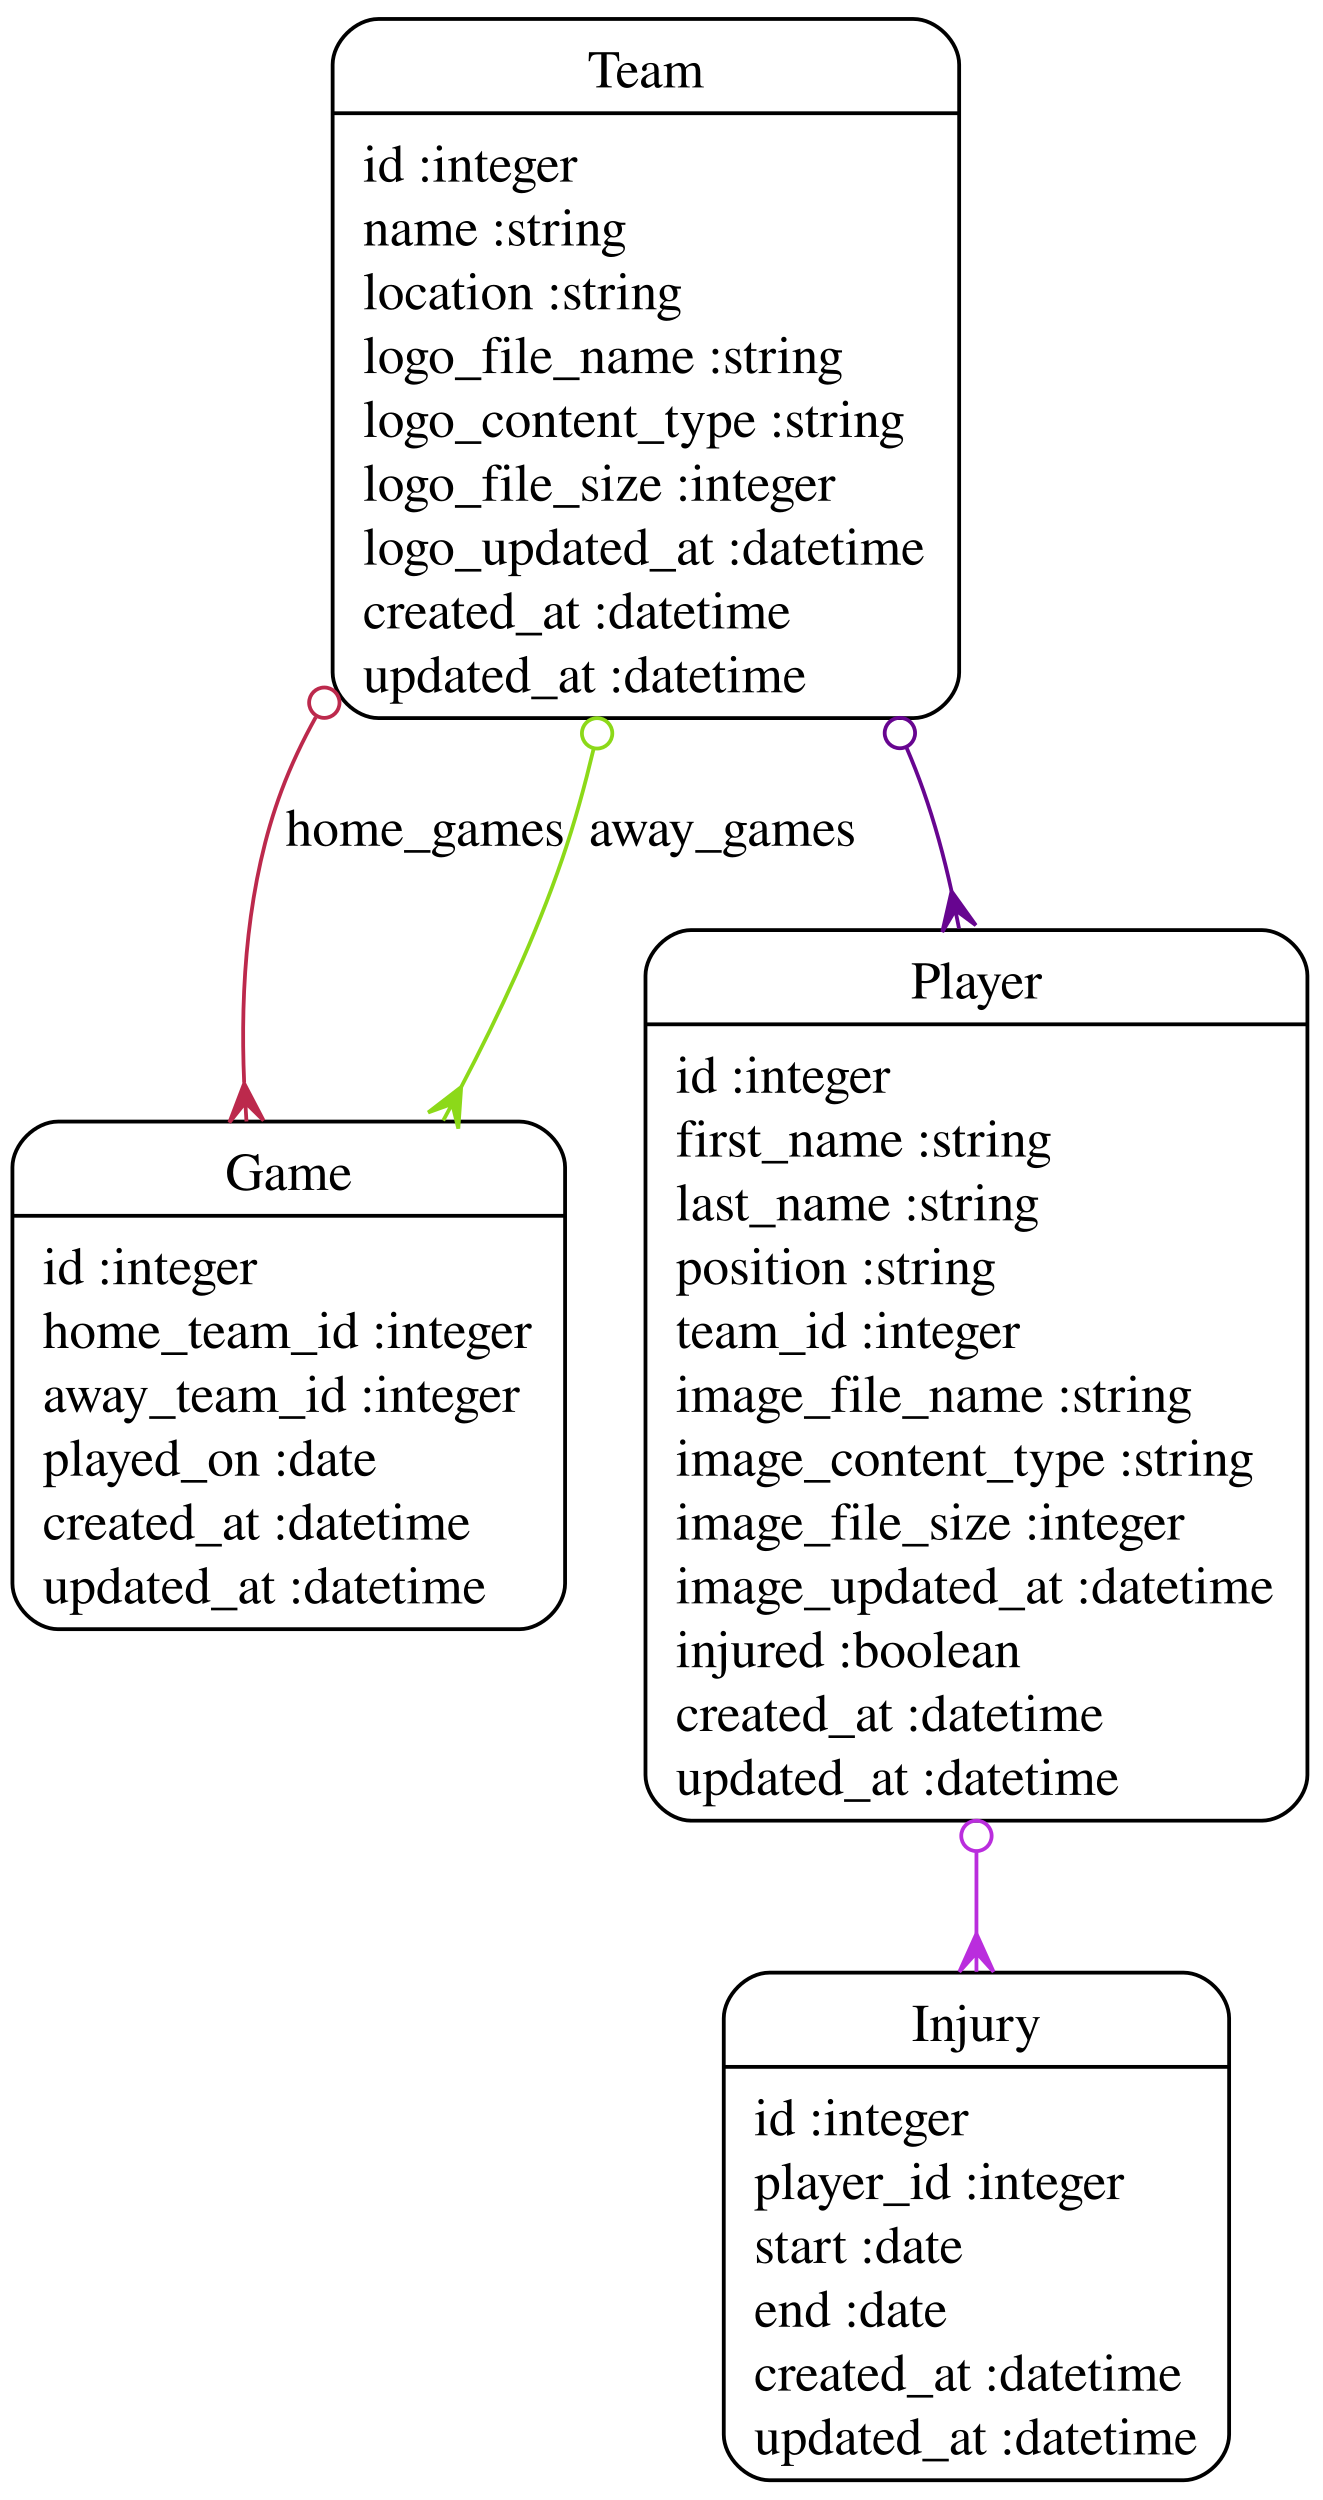
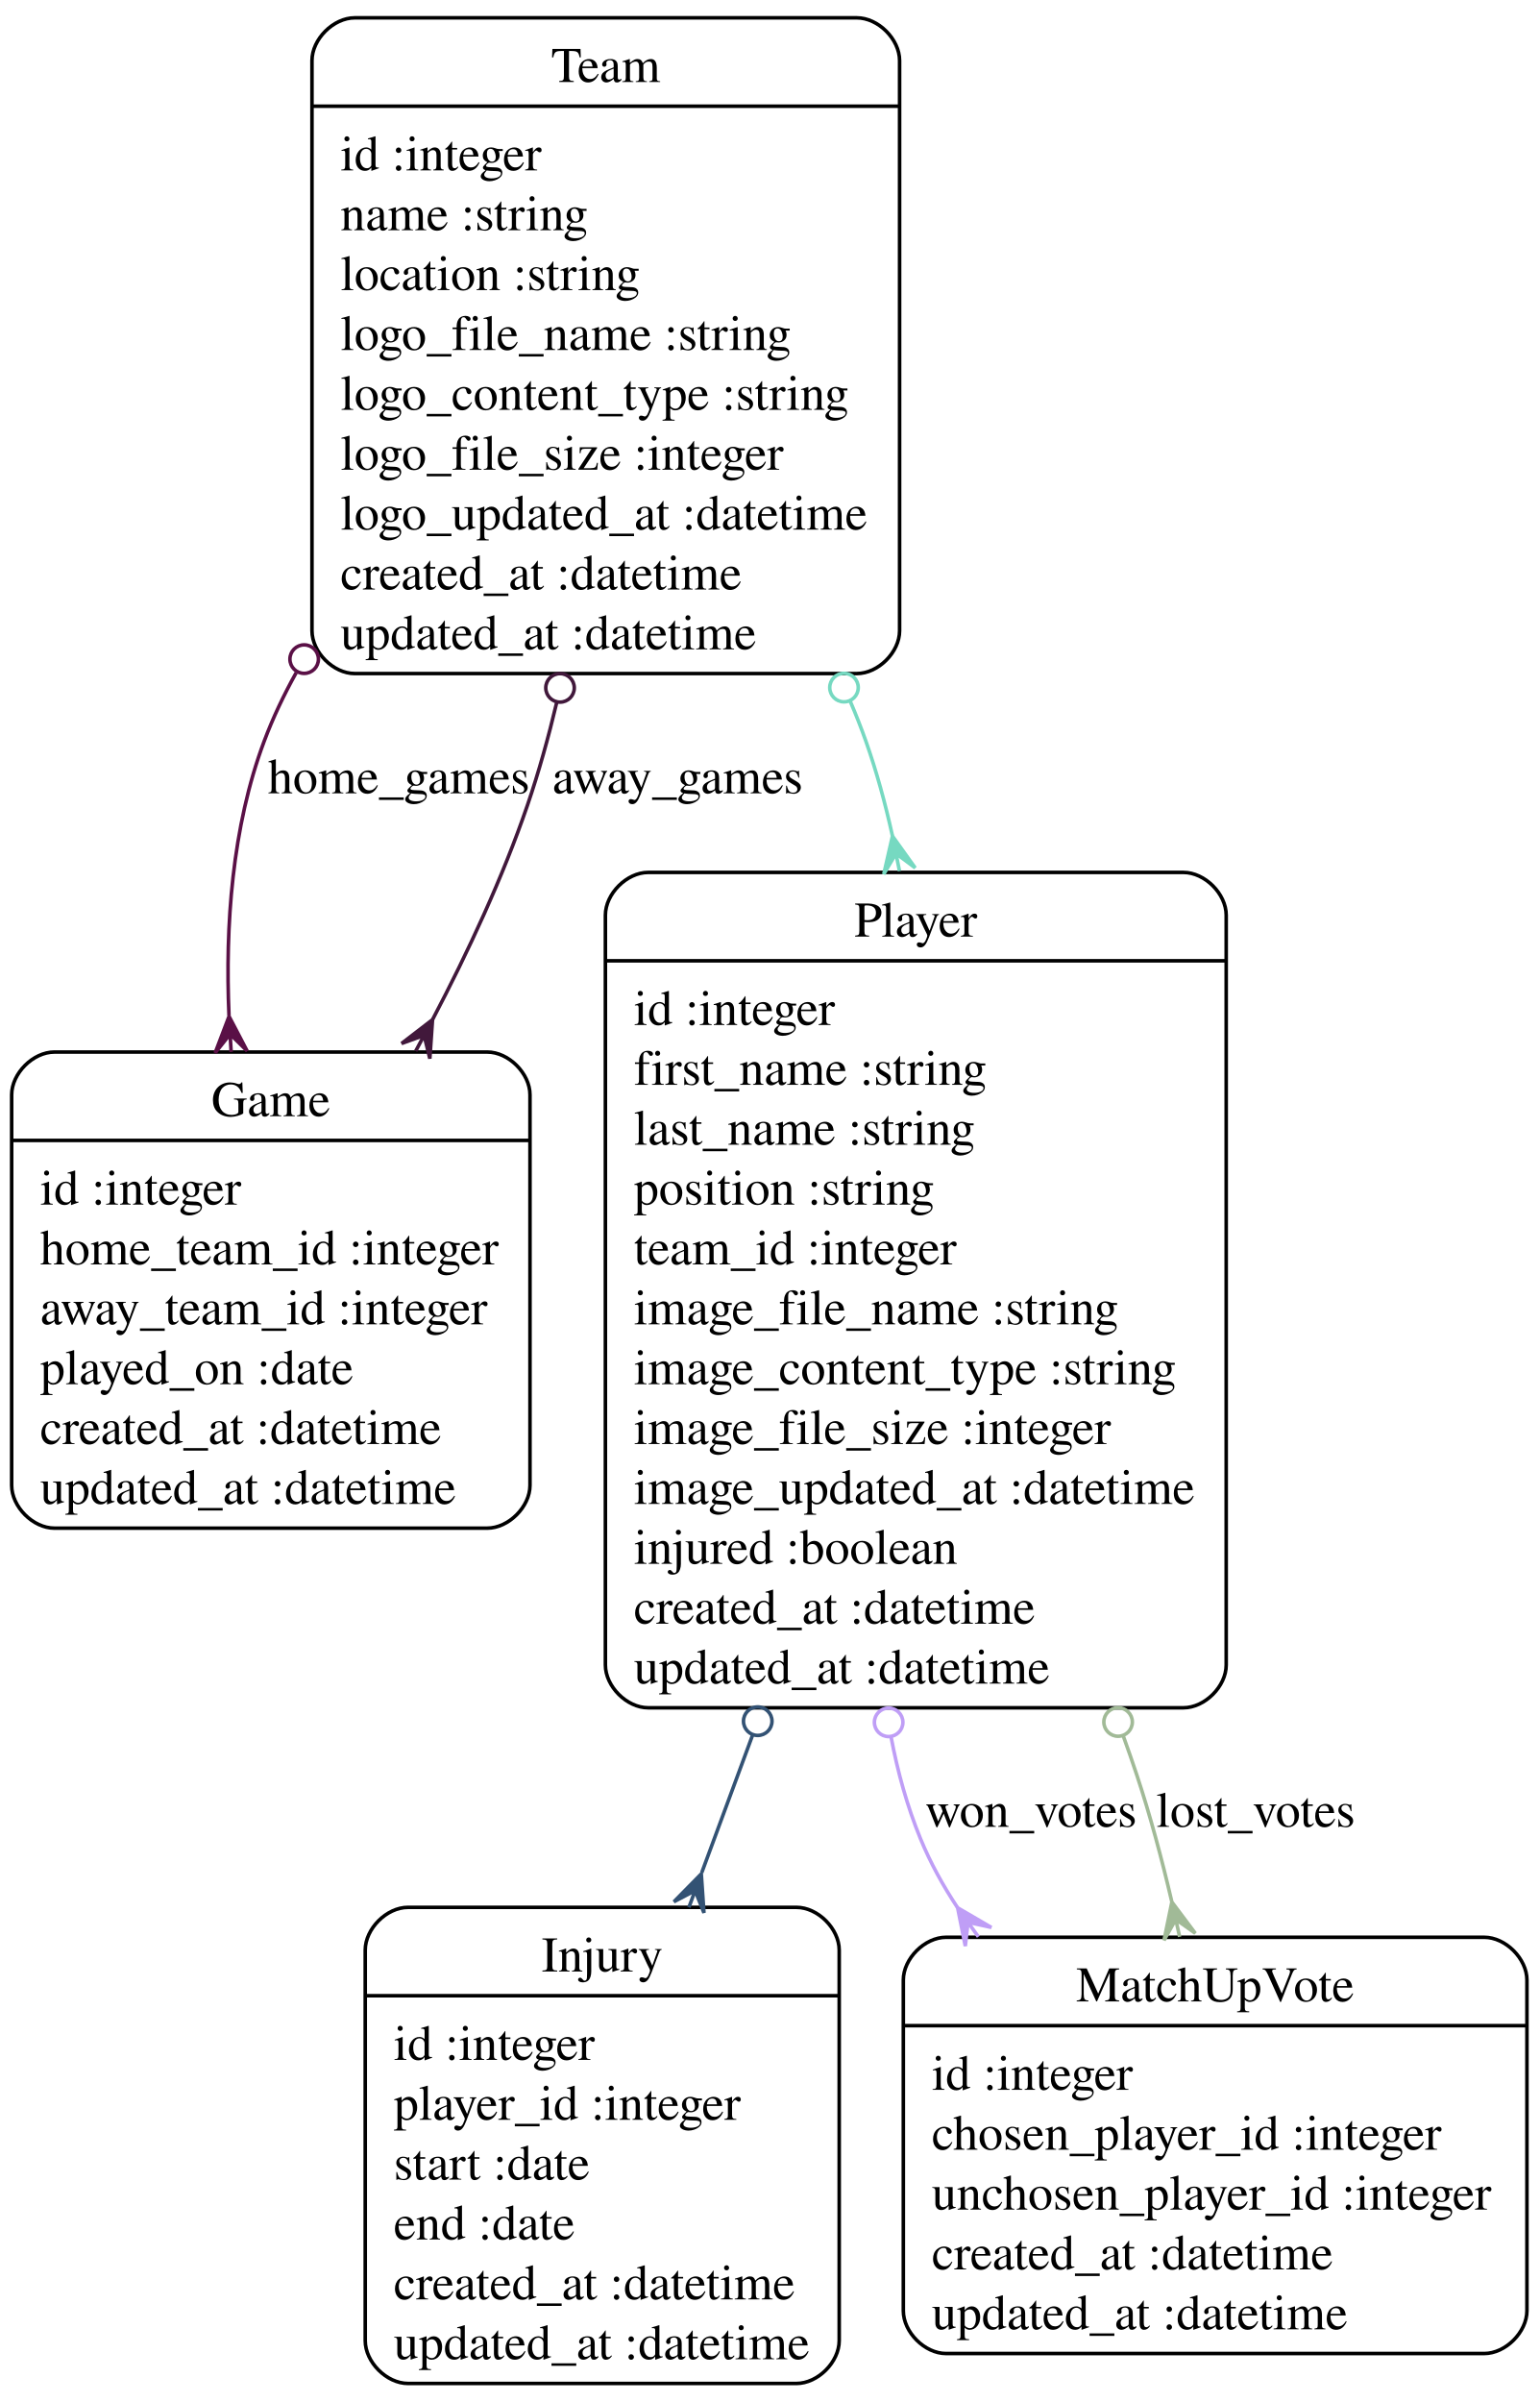
- <svg xmlns="http://www.w3.org/2000/svg" width="348pt" height="658pt" viewBox="0.00 0.00 348.00 658.00">
-   <g id="graph0" class="graph" transform="scale(1 1) rotate(0) translate(4 654)">
-     <polygon fill="white" stroke="white" points="-4,4 -4,-654 344,-654 344,4 -4,4" />
+ <svg xmlns="http://www.w3.org/2000/svg" width="432pt" height="674pt" viewBox="0.00 0.00 432.00 674.00">
+   <g id="graph0" class="graph" transform="scale(1 1) rotate(0) translate(4 670)">
+     <polygon fill="white" stroke="white" points="-4,4 -4,-670 428,-670 428,4 -4,4" />
    <g id="node1" class="node">
-       <path fill="none" stroke="black" d="M11.271,-225.2C11.271,-225.2 132.729,-225.2 132.729,-225.2 138.729,-225.2 144.729,-231.2 144.729,-237.2 144.729,-237.2 144.729,-346.8 144.729,-346.8 144.729,-352.8 138.729,-358.8 132.729,-358.8 132.729,-358.8 11.271,-358.8 11.271,-358.8 5.271,-358.8 -0.729,-352.8 -0.729,-346.8 -0.729,-346.8 -0.729,-237.2 -0.729,-237.2 -0.729,-231.2 5.271,-225.2 11.271,-225.2" />
-       <text text-anchor="middle" x="72" y="-340.8" font-family="Times,serif" font-size="14.00">Game</text>
-       <polyline fill="none" stroke="black" points="-0.729,-334 144.729,-334 " />
-       <text text-anchor="start" x="7.271" y="-316" font-family="Times,serif" font-size="14.00">id :integer</text>
-       <text text-anchor="start" x="7.271" y="-299.2" font-family="Times,serif" font-size="14.00">home_team_id :integer</text>
-       <text text-anchor="start" x="7.271" y="-282.4" font-family="Times,serif" font-size="14.00">away_team_id :integer</text>
-       <text text-anchor="start" x="7.271" y="-265.6" font-family="Times,serif" font-size="14.00">played_on :date</text>
-       <text text-anchor="start" x="7.271" y="-248.8" font-family="Times,serif" font-size="14.00">created_at :datetime</text>
-       <text text-anchor="start" x="7.271" y="-232" font-family="Times,serif" font-size="14.00">updated_at :datetime</text>
+       <path fill="none" stroke="black" d="M11.271,-241.2C11.271,-241.2 132.729,-241.2 132.729,-241.2 138.729,-241.2 144.729,-247.2 144.729,-253.2 144.729,-253.2 144.729,-362.8 144.729,-362.8 144.729,-368.8 138.729,-374.8 132.729,-374.8 132.729,-374.8 11.271,-374.8 11.271,-374.8 5.271,-374.8 -0.729,-368.8 -0.729,-362.8 -0.729,-362.8 -0.729,-253.2 -0.729,-253.2 -0.729,-247.2 5.271,-241.2 11.271,-241.2" />
+       <text text-anchor="middle" x="72" y="-356.8" font-family="Times,serif" font-size="14.00">Game</text>
+       <polyline fill="none" stroke="black" points="-0.729,-350 144.729,-350 " />
+       <text text-anchor="start" x="7.271" y="-332" font-family="Times,serif" font-size="14.00">id :integer</text>
+       <text text-anchor="start" x="7.271" y="-315.2" font-family="Times,serif" font-size="14.00">home_team_id :integer</text>
+       <text text-anchor="start" x="7.271" y="-298.4" font-family="Times,serif" font-size="14.00">away_team_id :integer</text>
+       <text text-anchor="start" x="7.271" y="-281.6" font-family="Times,serif" font-size="14.00">played_on :date</text>
+       <text text-anchor="start" x="7.271" y="-264.8" font-family="Times,serif" font-size="14.00">created_at :datetime</text>
+       <text text-anchor="start" x="7.271" y="-248" font-family="Times,serif" font-size="14.00">updated_at :datetime</text>
    </g>
    <g id="node2" class="node">
-       <path fill="none" stroke="black" d="M198.495,-1.2C198.495,-1.2 307.505,-1.2 307.505,-1.2 313.505,-1.2 319.505,-7.2 319.505,-13.2 319.505,-13.2 319.505,-122.8 319.505,-122.8 319.505,-128.8 313.505,-134.8 307.505,-134.8 307.505,-134.8 198.495,-134.8 198.495,-134.8 192.495,-134.8 186.495,-128.8 186.495,-122.8 186.495,-122.8 186.495,-13.2 186.495,-13.2 186.495,-7.2 192.495,-1.2 198.495,-1.2" />
-       <text text-anchor="middle" x="253" y="-116.8" font-family="Times,serif" font-size="14.00">Injury</text>
-       <polyline fill="none" stroke="black" points="186.495,-110 319.505,-110 " />
-       <text text-anchor="start" x="194.495" y="-92" font-family="Times,serif" font-size="14.00">id :integer</text>
-       <text text-anchor="start" x="194.495" y="-75.2" font-family="Times,serif" font-size="14.00">player_id :integer</text>
-       <text text-anchor="start" x="194.495" y="-58.4" font-family="Times,serif" font-size="14.00">start :date</text>
-       <text text-anchor="start" x="194.495" y="-41.6" font-family="Times,serif" font-size="14.00">end :date</text>
-       <text text-anchor="start" x="194.495" y="-24.8" font-family="Times,serif" font-size="14.00">created_at :datetime</text>
-       <text text-anchor="start" x="194.495" y="-8" font-family="Times,serif" font-size="14.00">updated_at :datetime</text>
+       <path fill="none" stroke="black" d="M110.495,-1.2C110.495,-1.2 219.505,-1.2 219.505,-1.2 225.505,-1.2 231.505,-7.2 231.505,-13.2 231.505,-13.2 231.505,-122.8 231.505,-122.8 231.505,-128.8 225.505,-134.8 219.505,-134.8 219.505,-134.8 110.495,-134.8 110.495,-134.8 104.495,-134.8 98.495,-128.8 98.495,-122.8 98.495,-122.8 98.495,-13.2 98.495,-13.2 98.495,-7.2 104.495,-1.2 110.495,-1.2" />
+       <text text-anchor="middle" x="165" y="-116.8" font-family="Times,serif" font-size="14.00">Injury</text>
+       <polyline fill="none" stroke="black" points="98.495,-110 231.505,-110 " />
+       <text text-anchor="start" x="106.495" y="-92" font-family="Times,serif" font-size="14.00">id :integer</text>
+       <text text-anchor="start" x="106.495" y="-75.2" font-family="Times,serif" font-size="14.00">player_id :integer</text>
+       <text text-anchor="start" x="106.495" y="-58.4" font-family="Times,serif" font-size="14.00">start :date</text>
+       <text text-anchor="start" x="106.495" y="-41.6" font-family="Times,serif" font-size="14.00">end :date</text>
+       <text text-anchor="start" x="106.495" y="-24.8" font-family="Times,serif" font-size="14.00">created_at :datetime</text>
+       <text text-anchor="start" x="106.495" y="-8" font-family="Times,serif" font-size="14.00">updated_at :datetime</text>
    </g>
    <g id="node3" class="node">
-       <path fill="none" stroke="black" d="M177.891,-174.8C177.891,-174.8 328.109,-174.8 328.109,-174.8 334.109,-174.8 340.109,-180.8 340.109,-186.8 340.109,-186.8 340.109,-397.2 340.109,-397.2 340.109,-403.2 334.109,-409.2 328.109,-409.2 328.109,-409.2 177.891,-409.2 177.891,-409.2 171.891,-409.2 165.891,-403.2 165.891,-397.2 165.891,-397.2 165.891,-186.8 165.891,-186.8 165.891,-180.8 171.891,-174.8 177.891,-174.8" />
-       <text text-anchor="middle" x="253" y="-391.2" font-family="Times,serif" font-size="14.00">Player</text>
-       <polyline fill="none" stroke="black" points="165.891,-384.4 340.109,-384.4 " />
-       <text text-anchor="start" x="173.891" y="-366.4" font-family="Times,serif" font-size="14.00">id :integer</text>
-       <text text-anchor="start" x="173.891" y="-349.6" font-family="Times,serif" font-size="14.00">first_name :string</text>
-       <text text-anchor="start" x="173.891" y="-332.8" font-family="Times,serif" font-size="14.00">last_name :string</text>
-       <text text-anchor="start" x="173.891" y="-316" font-family="Times,serif" font-size="14.00">position :string</text>
-       <text text-anchor="start" x="173.891" y="-299.2" font-family="Times,serif" font-size="14.00">team_id :integer</text>
-       <text text-anchor="start" x="173.891" y="-282.4" font-family="Times,serif" font-size="14.00">image_file_name :string</text>
-       <text text-anchor="start" x="173.891" y="-265.6" font-family="Times,serif" font-size="14.00">image_content_type :string</text>
-       <text text-anchor="start" x="173.891" y="-248.8" font-family="Times,serif" font-size="14.00">image_file_size :integer</text>
-       <text text-anchor="start" x="173.891" y="-232" font-family="Times,serif" font-size="14.00">image_updated_at :datetime</text>
-       <text text-anchor="start" x="173.891" y="-215.2" font-family="Times,serif" font-size="14.00">injured :boolean</text>
-       <text text-anchor="start" x="173.891" y="-198.4" font-family="Times,serif" font-size="14.00">created_at :datetime</text>
-       <text text-anchor="start" x="173.891" y="-181.6" font-family="Times,serif" font-size="14.00">updated_at :datetime</text>
+       <path fill="none" stroke="black" d="M261.498,-9.6C261.498,-9.6 412.502,-9.6 412.502,-9.6 418.502,-9.6 424.502,-15.6 424.502,-21.6 424.502,-21.6 424.502,-114.4 424.502,-114.4 424.502,-120.4 418.502,-126.4 412.502,-126.4 412.502,-126.4 261.498,-126.4 261.498,-126.4 255.498,-126.4 249.498,-120.4 249.498,-114.4 249.498,-114.4 249.498,-21.6 249.498,-21.6 249.498,-15.6 255.498,-9.6 261.498,-9.6" />
+       <text text-anchor="middle" x="337" y="-108.4" font-family="Times,serif" font-size="14.00">MatchUpVote</text>
+       <polyline fill="none" stroke="black" points="249.498,-101.6 424.502,-101.6 " />
+       <text text-anchor="start" x="257.498" y="-83.6" font-family="Times,serif" font-size="14.00">id :integer</text>
+       <text text-anchor="start" x="257.498" y="-66.8" font-family="Times,serif" font-size="14.00">chosen_player_id :integer</text>
+       <text text-anchor="start" x="257.498" y="-50" font-family="Times,serif" font-size="14.00">unchosen_player_id :integer</text>
+       <text text-anchor="start" x="257.498" y="-33.2" font-family="Times,serif" font-size="14.00">created_at :datetime</text>
+       <text text-anchor="start" x="257.498" y="-16.4" font-family="Times,serif" font-size="14.00">updated_at :datetime</text>
+     </g>
+     <g id="node4" class="node">
+       <path fill="none" stroke="black" d="M177.891,-190.8C177.891,-190.8 328.109,-190.8 328.109,-190.8 334.109,-190.8 340.109,-196.8 340.109,-202.8 340.109,-202.8 340.109,-413.2 340.109,-413.2 340.109,-419.2 334.109,-425.2 328.109,-425.2 328.109,-425.2 177.891,-425.2 177.891,-425.2 171.891,-425.2 165.891,-419.2 165.891,-413.2 165.891,-413.2 165.891,-202.8 165.891,-202.8 165.891,-196.8 171.891,-190.8 177.891,-190.8" />
+       <text text-anchor="middle" x="253" y="-407.2" font-family="Times,serif" font-size="14.00">Player</text>
+       <polyline fill="none" stroke="black" points="165.891,-400.4 340.109,-400.4 " />
+       <text text-anchor="start" x="173.891" y="-382.4" font-family="Times,serif" font-size="14.00">id :integer</text>
+       <text text-anchor="start" x="173.891" y="-365.6" font-family="Times,serif" font-size="14.00">first_name :string</text>
+       <text text-anchor="start" x="173.891" y="-348.8" font-family="Times,serif" font-size="14.00">last_name :string</text>
+       <text text-anchor="start" x="173.891" y="-332" font-family="Times,serif" font-size="14.00">position :string</text>
+       <text text-anchor="start" x="173.891" y="-315.2" font-family="Times,serif" font-size="14.00">team_id :integer</text>
+       <text text-anchor="start" x="173.891" y="-298.4" font-family="Times,serif" font-size="14.00">image_file_name :string</text>
+       <text text-anchor="start" x="173.891" y="-281.6" font-family="Times,serif" font-size="14.00">image_content_type :string</text>
+       <text text-anchor="start" x="173.891" y="-264.8" font-family="Times,serif" font-size="14.00">image_file_size :integer</text>
+       <text text-anchor="start" x="173.891" y="-248" font-family="Times,serif" font-size="14.00">image_updated_at :datetime</text>
+       <text text-anchor="start" x="173.891" y="-231.2" font-family="Times,serif" font-size="14.00">injured :boolean</text>
+       <text text-anchor="start" x="173.891" y="-214.4" font-family="Times,serif" font-size="14.00">created_at :datetime</text>
+       <text text-anchor="start" x="173.891" y="-197.6" font-family="Times,serif" font-size="14.00">updated_at :datetime</text>
    </g>
    <g id="edge1" class="edge">
-       <path fill="none" stroke="#ba2ddd" d="M253,-166.508C253,-159.247 253,-152.064 253,-145.087" />
-       <ellipse fill="none" stroke="#ba2ddd" cx="253" cy="-170.799" rx="4" ry="4" />
-       <polygon fill="#ba2ddd" stroke="#ba2ddd" points="253,-145.025 257.5,-135.025 253,-140.025 253,-135.025 253,-135.025 253,-135.025 253,-140.025 248.5,-135.025 253,-145.025 253,-145.025" />
+       <path fill="none" stroke="#335274" d="M207.197,-183.125C202.334,-169.971 197.499,-156.896 192.933,-144.545" />
+       <ellipse fill="none" stroke="#335274" cx="208.644" cy="-187.037" rx="4" ry="4" />
+       <polygon fill="#335274" stroke="#335274" points="192.8,-144.187 193.553,-133.247 191.066,-139.497 189.332,-134.808 189.332,-134.808 189.332,-134.808 191.066,-139.497 185.111,-136.368 192.8,-144.187 192.8,-144.187" />
    </g>
-     <g id="node4" class="node">
-       <path fill="none" stroke="black" d="M95.55,-465C95.55,-465 236.45,-465 236.45,-465 242.45,-465 248.45,-471 248.45,-477 248.45,-477 248.45,-637 248.45,-637 248.45,-643 242.45,-649 236.45,-649 236.45,-649 95.55,-649 95.55,-649 89.55,-649 83.55,-643 83.55,-637 83.55,-637 83.55,-477 83.55,-477 83.55,-471 89.55,-465 95.55,-465" />
-       <text text-anchor="middle" x="166" y="-631" font-family="Times,serif" font-size="14.00">Team</text>
-       <polyline fill="none" stroke="black" points="83.55,-624.2 248.45,-624.2 " />
-       <text text-anchor="start" x="91.55" y="-606.2" font-family="Times,serif" font-size="14.00">id :integer</text>
-       <text text-anchor="start" x="91.55" y="-589.4" font-family="Times,serif" font-size="14.00">name :string</text>
-       <text text-anchor="start" x="91.55" y="-572.6" font-family="Times,serif" font-size="14.00">location :string</text>
-       <text text-anchor="start" x="91.55" y="-555.8" font-family="Times,serif" font-size="14.00">logo_file_name :string</text>
-       <text text-anchor="start" x="91.55" y="-539" font-family="Times,serif" font-size="14.00">logo_content_type :string</text>
-       <text text-anchor="start" x="91.55" y="-522.2" font-family="Times,serif" font-size="14.00">logo_file_size :integer</text>
-       <text text-anchor="start" x="91.55" y="-505.4" font-family="Times,serif" font-size="14.00">logo_updated_at :datetime</text>
-       <text text-anchor="start" x="91.55" y="-488.6" font-family="Times,serif" font-size="14.00">created_at :datetime</text>
-       <text text-anchor="start" x="91.55" y="-471.8" font-family="Times,serif" font-size="14.00">updated_at :datetime</text>
+     <g id="edge2" class="edge">
+       <path fill="none" stroke="#bf9ef6" d="M246.043,-182.69C247.903,-172.794 250.592,-163.111 254.338,-154 257.083,-147.325 260.626,-140.884 264.698,-134.738" />
+       <ellipse fill="none" stroke="#bf9ef6" cx="245.378" cy="-186.72" rx="4" ry="4" />
+       <polygon fill="#bf9ef6" stroke="#bf9ef6" points="264.738,-134.681 274.214,-129.162 267.646,-130.613 270.553,-126.545 270.553,-126.545 270.553,-126.545 267.646,-130.613 266.892,-123.929 264.738,-134.681 264.738,-134.681" />
+       <text text-anchor="middle" x="285.331" y="-157.4" font-family="Times,serif" font-size="14.00">won_votes</text>
    </g>
    <g id="edge3" class="edge">
-       <path fill="none" stroke="#bc294c" d="M79.118,-465.244C75.638,-458.995 72.59,-452.564 70.131,-446 61.121,-421.95 59.183,-394.243 60.261,-369.073" />
-       <ellipse fill="none" stroke="#bc294c" cx="81.361" cy="-469.048" rx="4" ry="4" />
-       <polygon fill="#bc294c" stroke="#bc294c" points="60.276,-368.812 65.359,-359.096 60.572,-363.821 60.867,-358.83 60.867,-358.83 60.867,-358.83 60.572,-363.821 56.375,-358.564 60.276,-368.812 60.276,-368.812" />
-       <text text-anchor="middle" x="107.935" y="-431.4" font-family="Times,serif" font-size="14.00">home_games</text>
+       <path fill="none" stroke="#a1ba97" d="M311.188,-182.982C312.519,-179.299 313.794,-175.633 315,-172 318.758,-160.679 322.029,-148.44 324.817,-136.485" />
+       <ellipse fill="none" stroke="#a1ba97" cx="309.77" cy="-186.808" rx="4" ry="4" />
+       <polygon fill="#a1ba97" stroke="#a1ba97" points="324.86,-136.294 331.438,-127.52 325.953,-131.415 327.046,-126.536 327.046,-126.536 327.046,-126.536 325.953,-131.415 322.655,-125.552 324.86,-136.294 324.86,-136.294" />
+       <text text-anchor="middle" x="348.39" y="-157.4" font-family="Times,serif" font-size="14.00">lost_votes</text>
+     </g>
+     <g id="node5" class="node">
+       <path fill="none" stroke="black" d="M95.55,-481C95.55,-481 236.45,-481 236.45,-481 242.45,-481 248.45,-487 248.45,-493 248.45,-493 248.45,-653 248.45,-653 248.45,-659 242.45,-665 236.45,-665 236.45,-665 95.55,-665 95.55,-665 89.55,-665 83.55,-659 83.55,-653 83.55,-653 83.55,-493 83.55,-493 83.55,-487 89.55,-481 95.55,-481" />
+       <text text-anchor="middle" x="166" y="-647" font-family="Times,serif" font-size="14.00">Team</text>
+       <polyline fill="none" stroke="black" points="83.55,-640.2 248.45,-640.2 " />
+       <text text-anchor="start" x="91.55" y="-622.2" font-family="Times,serif" font-size="14.00">id :integer</text>
+       <text text-anchor="start" x="91.55" y="-605.4" font-family="Times,serif" font-size="14.00">name :string</text>
+       <text text-anchor="start" x="91.55" y="-588.6" font-family="Times,serif" font-size="14.00">location :string</text>
+       <text text-anchor="start" x="91.55" y="-571.8" font-family="Times,serif" font-size="14.00">logo_file_name :string</text>
+       <text text-anchor="start" x="91.55" y="-555" font-family="Times,serif" font-size="14.00">logo_content_type :string</text>
+       <text text-anchor="start" x="91.55" y="-538.2" font-family="Times,serif" font-size="14.00">logo_file_size :integer</text>
+       <text text-anchor="start" x="91.55" y="-521.4" font-family="Times,serif" font-size="14.00">logo_updated_at :datetime</text>
+       <text text-anchor="start" x="91.55" y="-504.6" font-family="Times,serif" font-size="14.00">created_at :datetime</text>
+       <text text-anchor="start" x="91.55" y="-487.8" font-family="Times,serif" font-size="14.00">updated_at :datetime</text>
+     </g>
+     <g id="edge5" class="edge">
+       <path fill="none" stroke="#5a1046" d="M79.118,-481.244C75.638,-474.995 72.59,-468.564 70.131,-462 61.121,-437.95 59.183,-410.243 60.261,-385.073" />
+       <ellipse fill="none" stroke="#5a1046" cx="81.361" cy="-485.048" rx="4" ry="4" />
+       <polygon fill="#5a1046" stroke="#5a1046" points="60.276,-384.812 65.359,-375.096 60.572,-379.821 60.867,-374.83 60.867,-374.83 60.867,-374.83 60.572,-379.821 56.375,-374.564 60.276,-384.812 60.276,-384.812" />
+       <text text-anchor="middle" x="107.935" y="-447.4" font-family="Times,serif" font-size="14.00">home_games</text>
+     </g>
+     <g id="edge6" class="edge">
+       <path fill="none" stroke="#41183b" d="M152.245,-472.942C149.9,-463.054 147.172,-453.257 144,-444 137.088,-423.826 127.43,-403.027 117.428,-383.981" />
+       <ellipse fill="none" stroke="#41183b" cx="153.16" cy="-476.982" rx="4" ry="4" />
+       <polygon fill="#41183b" stroke="#41183b" points="117.379,-383.889 116.627,-372.949 115.019,-379.481 112.659,-375.073 112.659,-375.073 112.659,-375.073 115.019,-379.481 108.692,-377.196 117.379,-383.889 117.379,-383.889" />
+       <text text-anchor="middle" x="186.152" y="-447.4" font-family="Times,serif" font-size="14.00">away_games</text>
    </g>
    <g id="edge4" class="edge">
-       <path fill="none" stroke="#8cd919" d="M152.245,-456.942C149.9,-447.054 147.172,-437.257 144,-428 137.088,-407.826 127.43,-387.027 117.428,-367.981" />
-       <ellipse fill="none" stroke="#8cd919" cx="153.16" cy="-460.982" rx="4" ry="4" />
-       <polygon fill="#8cd919" stroke="#8cd919" points="117.379,-367.889 116.627,-356.949 115.019,-363.481 112.659,-359.073 112.659,-359.073 112.659,-359.073 115.019,-363.481 108.692,-361.196 117.379,-367.889 117.379,-367.889" />
-       <text text-anchor="middle" x="186.152" y="-431.4" font-family="Times,serif" font-size="14.00">away_games</text>
-     </g>
-     <g id="edge2" class="edge">
-       <path fill="none" stroke="#670590" d="M234.632,-457.142C236.224,-453.442 237.689,-449.722 239,-446 241.993,-437.501 244.44,-428.581 246.432,-419.498" />
-       <ellipse fill="none" stroke="#670590" cx="232.85" cy="-461.062" rx="4" ry="4" />
-       <polygon fill="#670590" stroke="#670590" points="246.453,-419.396 252.833,-410.478 247.437,-414.494 248.421,-409.592 248.421,-409.592 248.421,-409.592 247.437,-414.494 244.009,-408.706 246.453,-419.396 246.453,-419.396" />
+       <path fill="none" stroke="#76d9c1" d="M234.632,-473.142C236.224,-469.442 237.689,-465.722 239,-462 241.993,-453.501 244.44,-444.581 246.432,-435.498" />
+       <ellipse fill="none" stroke="#76d9c1" cx="232.85" cy="-477.062" rx="4" ry="4" />
+       <polygon fill="#76d9c1" stroke="#76d9c1" points="246.453,-435.396 252.833,-426.478 247.437,-430.494 248.421,-425.592 248.421,-425.592 248.421,-425.592 247.437,-430.494 244.009,-424.706 246.453,-435.396 246.453,-435.396" />
    </g>
  </g>
</svg>
